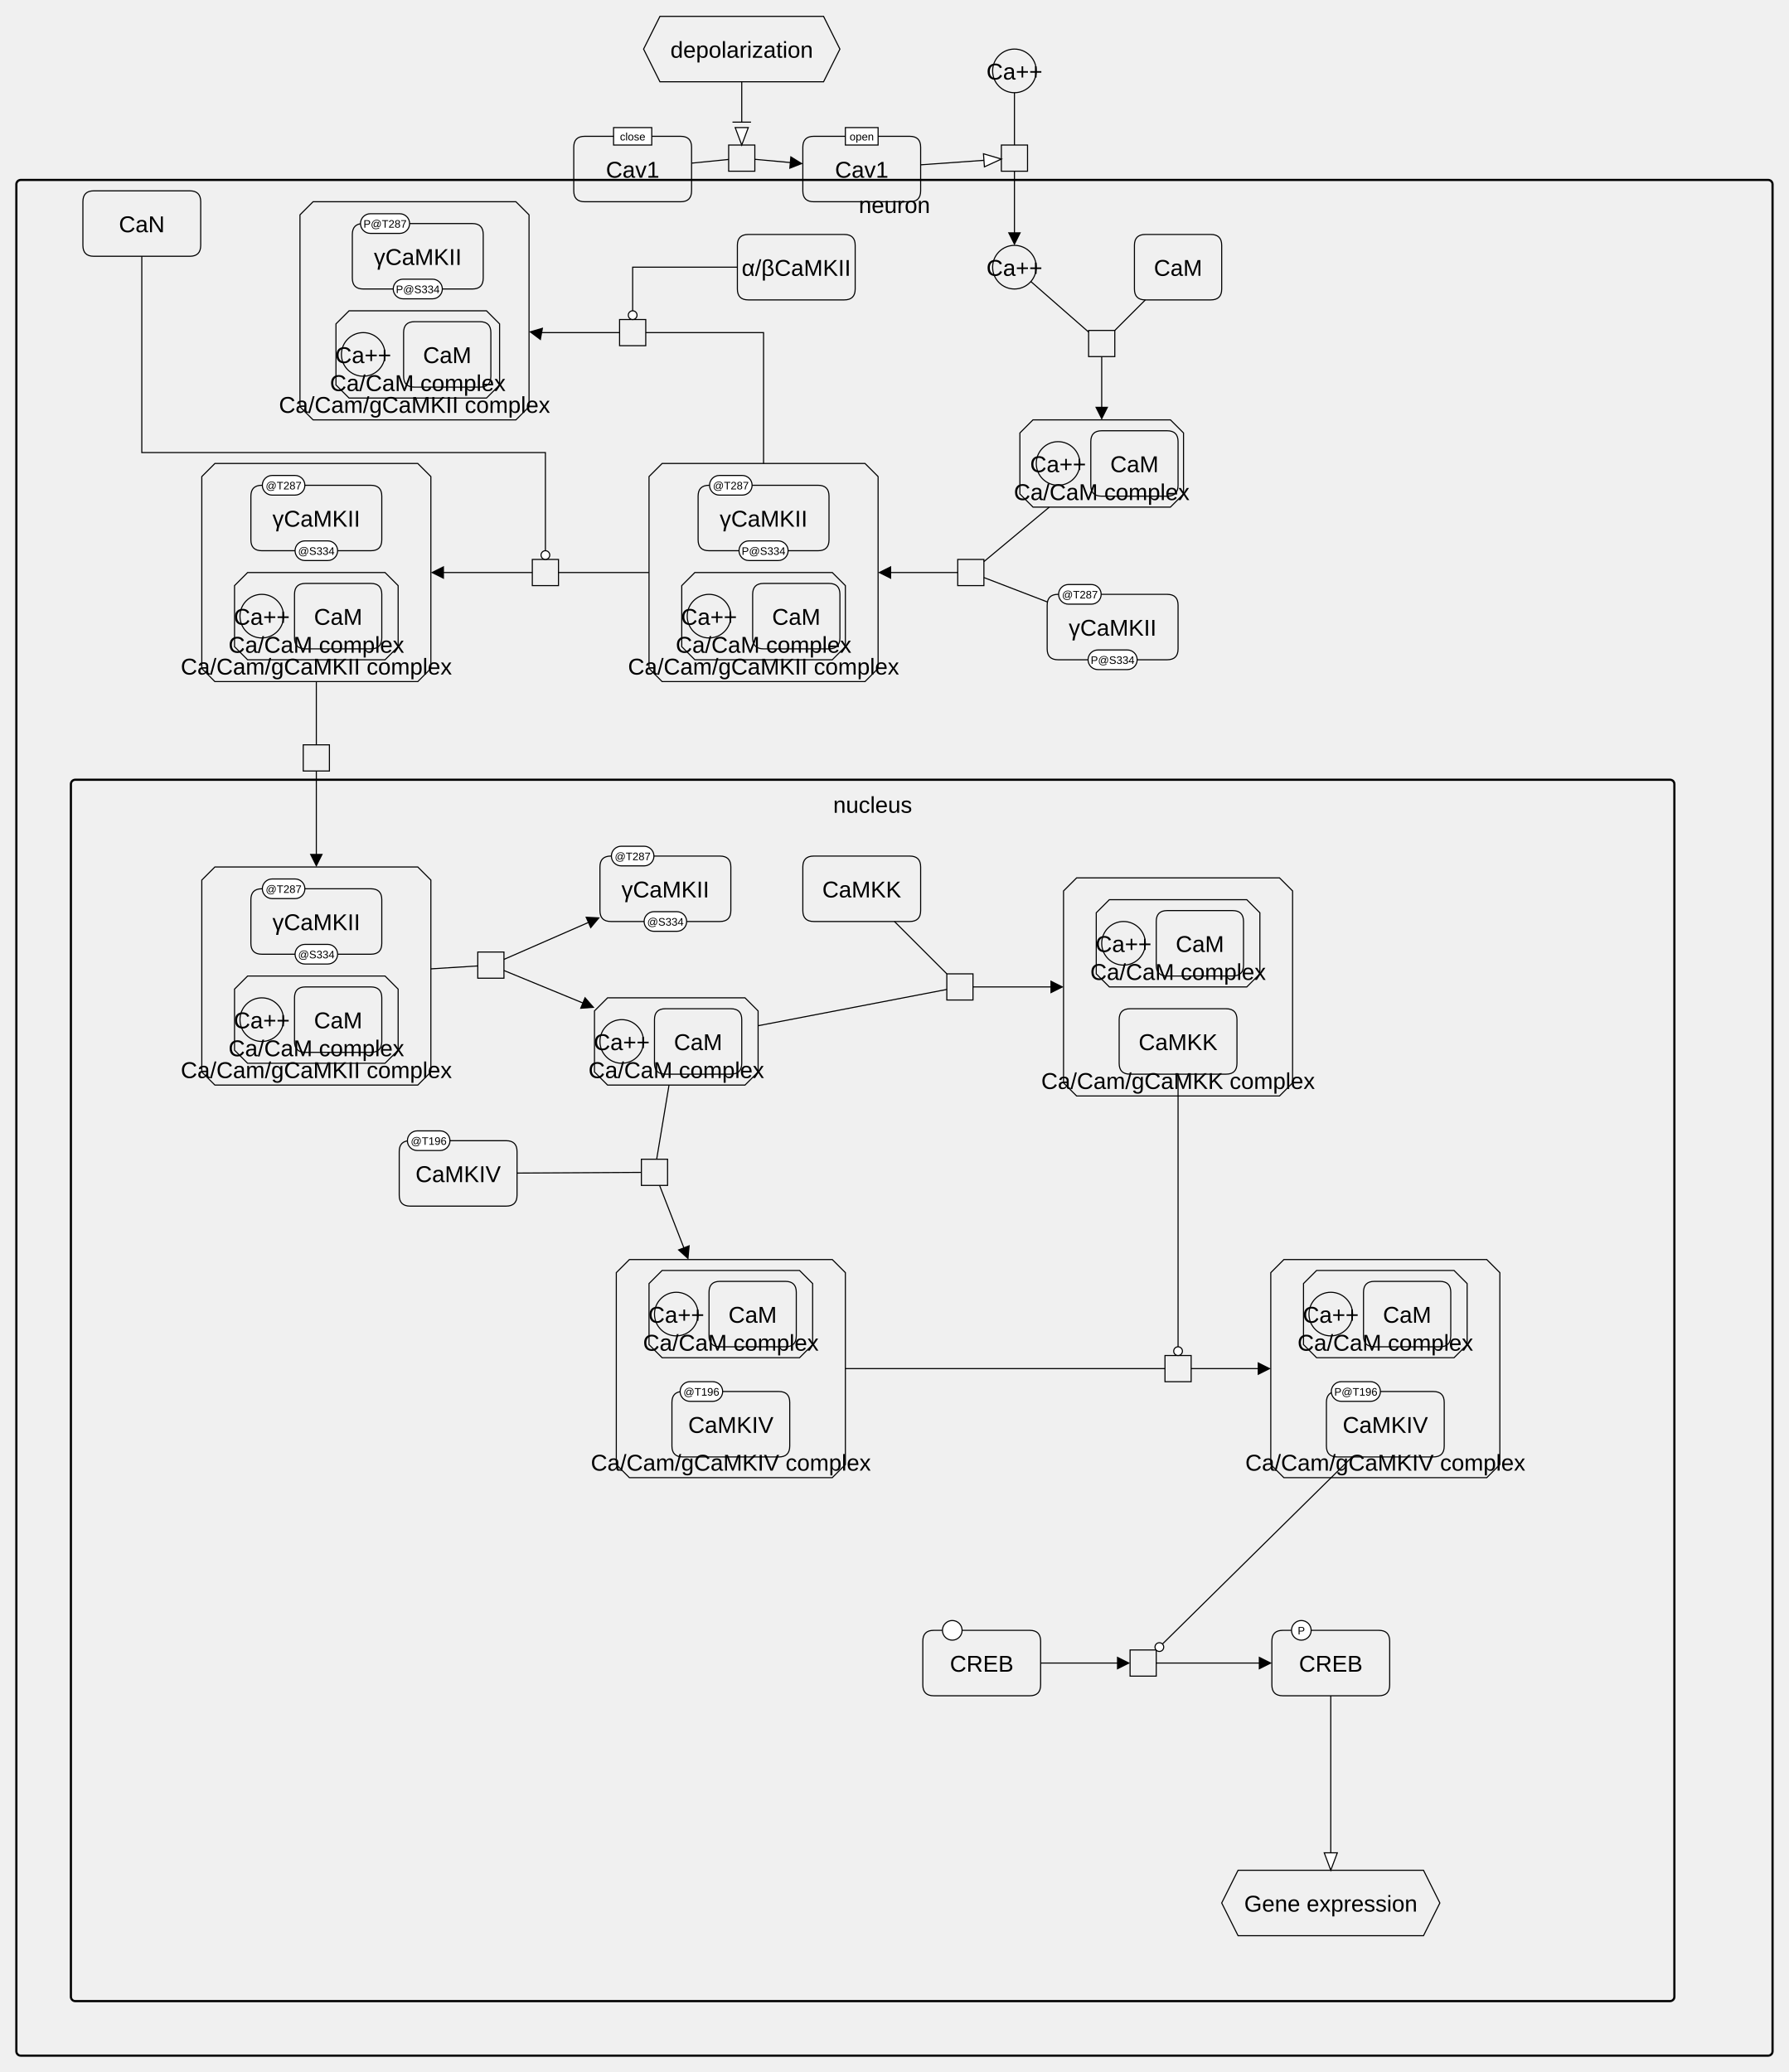
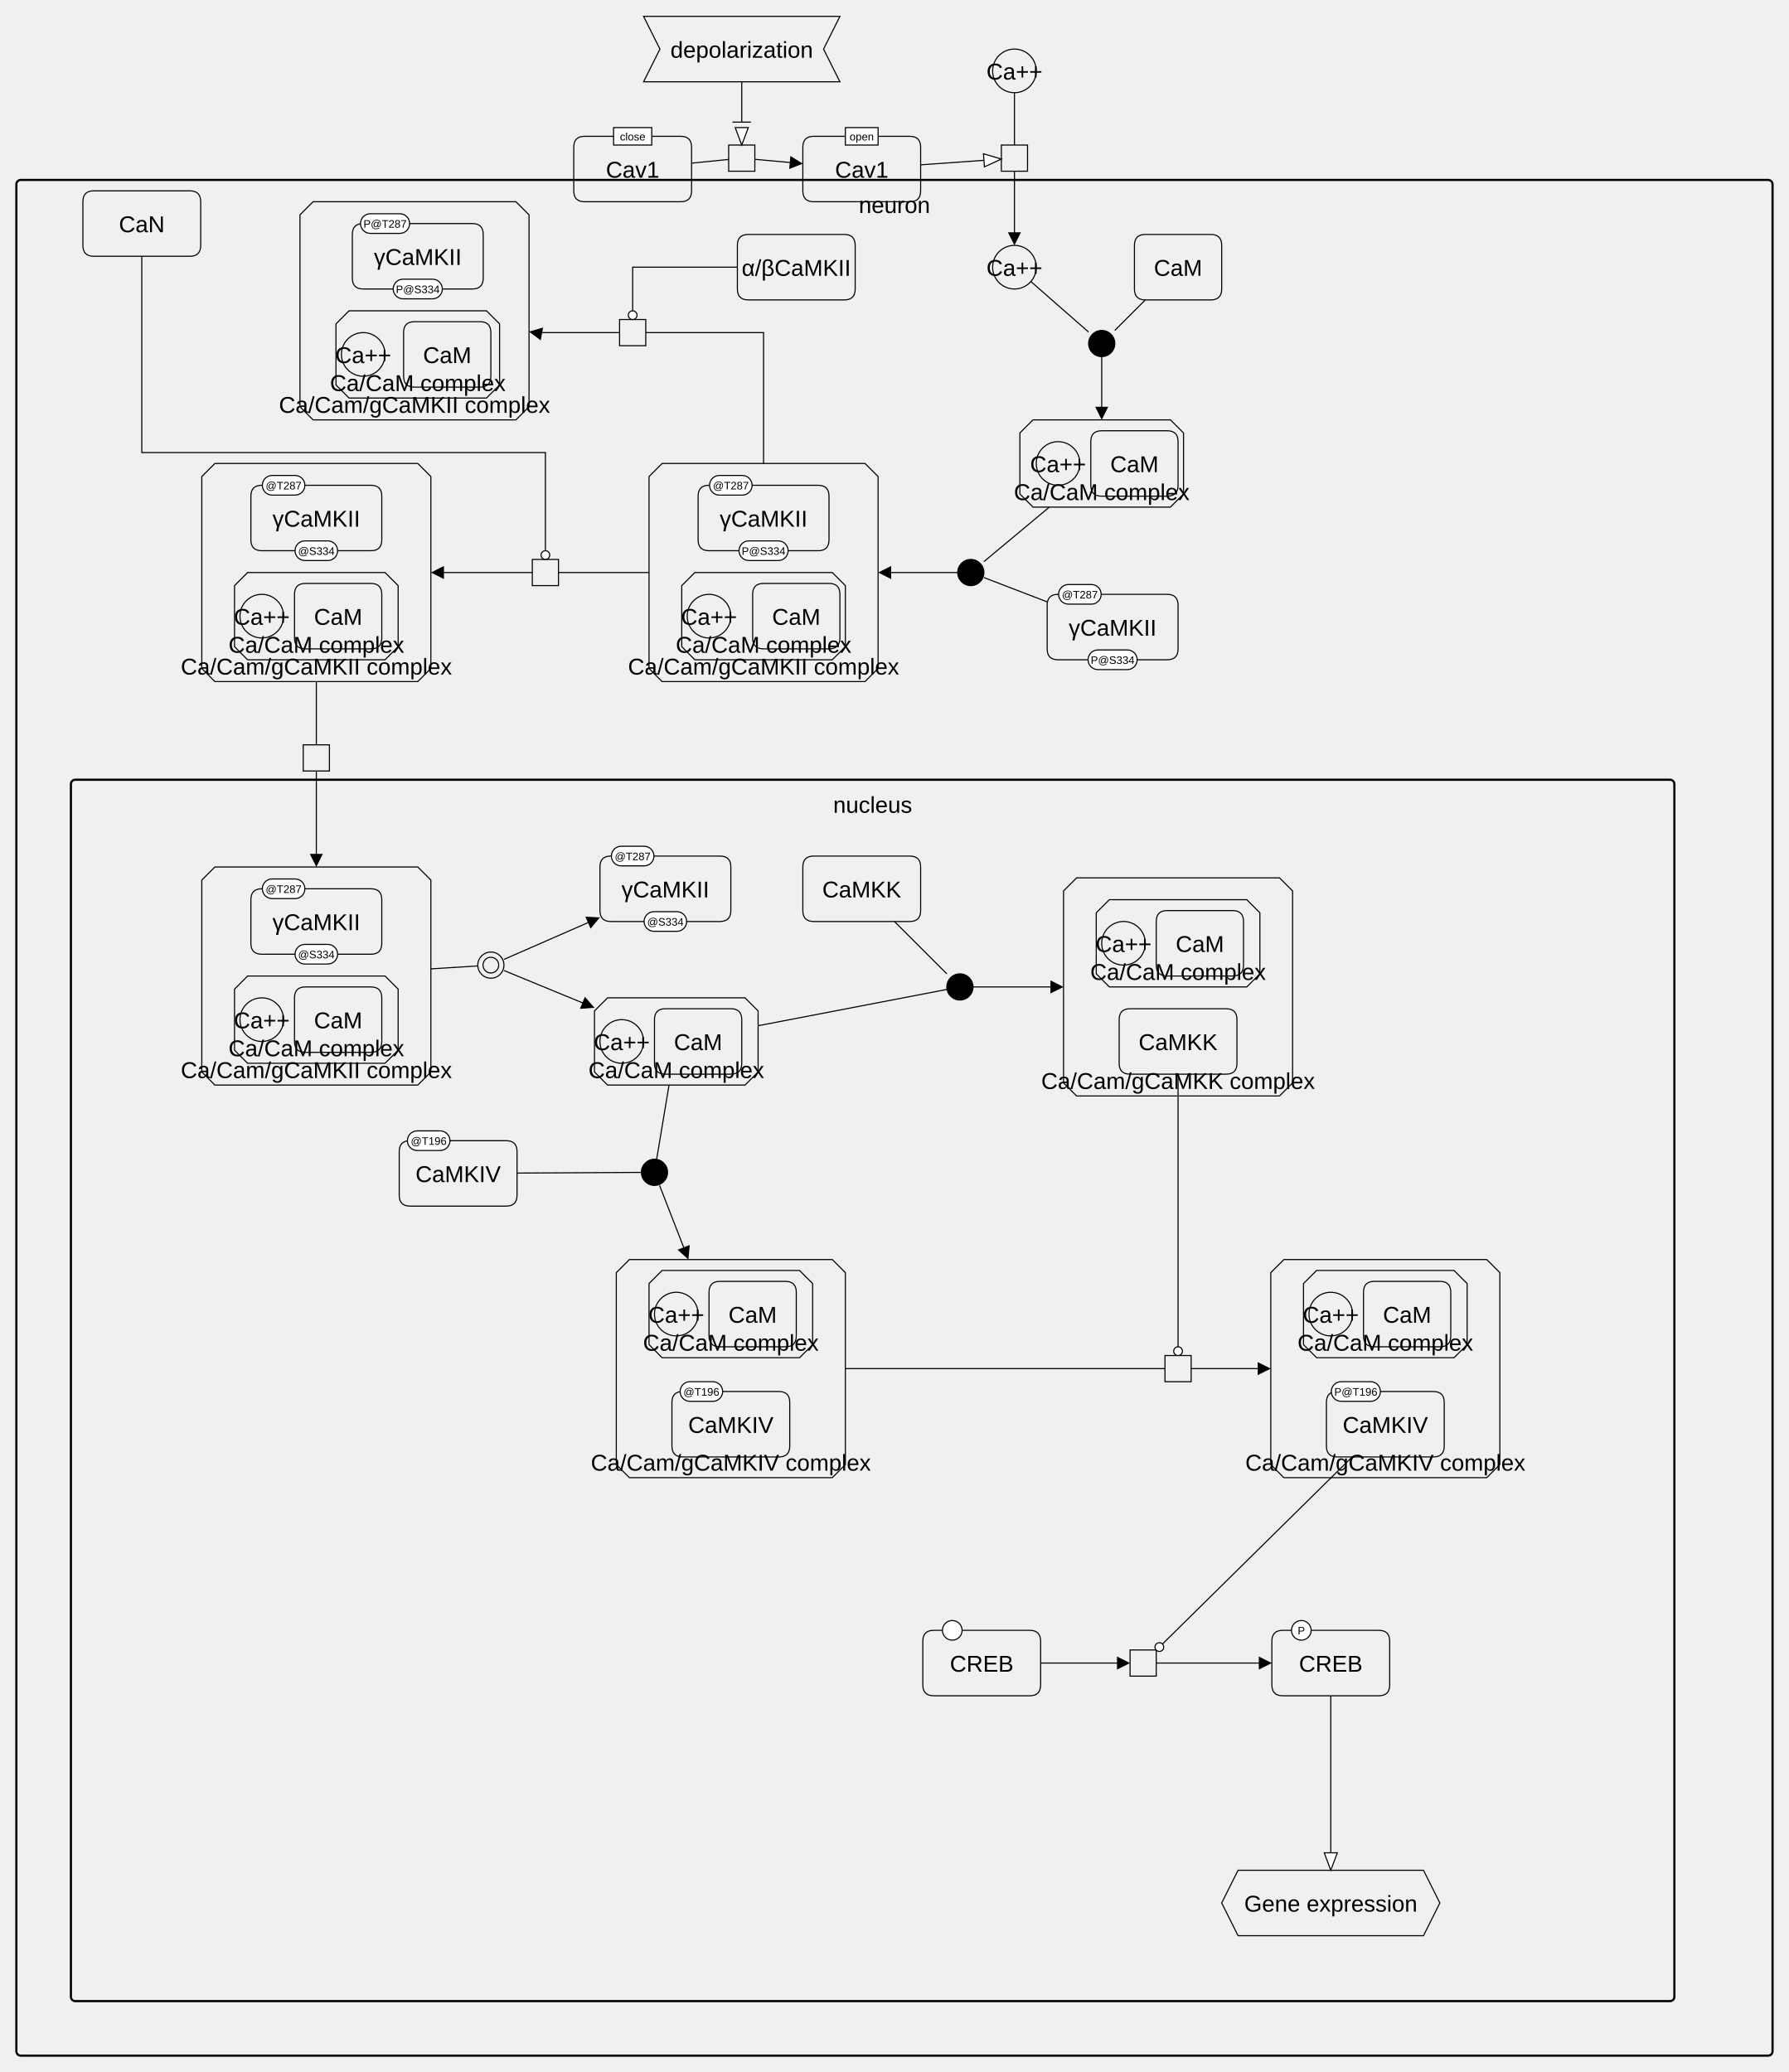
<svg xmlns="http://www.w3.org/2000/svg" width="1640" height="1900" viewBox="0 0 1640 1900" stroke-linecap="butt" stroke-miterlimit="10">
  <g transform="translate(-60,-15)">
    <path d="M75 184 C75 181.791 76.791 180 79 180 L1681 180 C1683.209 180 1685 181.791 1685 184 L1685 1896 C1685 1898.209 1683.209 1900 1681 1900 L79 1900 C76.791 1900 75 1898.209 75 1896 Z" fill="none" stroke="#000000" stroke-width="2" />
    <text x="880" y="210.312" text-anchor="middle" font-family="'Dialog', Arial, Helvetica, sans-serif" font-size="21" fill="#000000" class="t-page" stroke="none" xml:space="preserve">neuron</text>
    <path d="M970 260 C970 248.954 978.954 240 990 240 L990 240 C1001.046 240 1010 248.954 1010 260 L1010 260 C1010 271.046 1001.046 280 990 280 L990 280 C978.954 280 970 271.046 970 260 Z" fill="none" stroke="#000000" />
    <text x="990" y="267.937" text-anchor="middle" font-family="'Dialog', Arial, Helvetica, sans-serif" font-size="21" fill="#000000" class="t-page" stroke="none" xml:space="preserve">Ca++</text>
    <path d="M1100 240 Q1100 230 1110 230 L1170 230 Q1180 230 1180 240 L1180 280 Q1180 290 1170 290 L1110 290 Q1100 290 1100 280 Z" fill="none" stroke="#000000" />
    <text x="1140" y="267.937" text-anchor="middle" font-family="'Dialog', Arial, Helvetica, sans-serif" font-size="21" fill="#000000" class="t-page" stroke="none" xml:space="preserve">CaM</text>
    <path d="M1020 570 Q1020 560 1030 560 L1130 560 Q1140 560 1140 570 L1140 610 Q1140 620 1130 620 L1030 620 Q1020 620 1020 610 Z" fill="none" stroke="#000000" />
    <text x="1080" y="597.937" text-anchor="middle" font-family="'Dialog', Arial, Helvetica, sans-serif" font-size="21" fill="#000000" class="t-page" stroke="none" xml:space="preserve">γCaMKII</text>
    <path d="M1030.5 560 C1030.5 555.029 1034.529 551 1039.5 551 L1060.5 551 C1065.471 551 1069.5 555.029 1069.5 560 L1069.5 560 C1069.5 564.971 1065.471 569 1060.5 569 L1039.5 569 C1034.529 569 1030.5 564.971 1030.5 560 Z" fill="#FFFFFF" class="c-white" stroke="none" />
    <path d="M1030.5 560 C1030.5 555.029 1034.529 551 1039.5 551 L1060.5 551 C1065.471 551 1069.5 555.029 1069.5 560 L1069.5 560 C1069.5 564.971 1065.471 569 1060.5 569 L1039.5 569 C1034.529 569 1030.5 564.971 1030.5 560 Z" fill="none" stroke="#000000" />
    <text x="1050" y="563.779" text-anchor="middle" font-family="'Dialog', Arial, Helvetica, sans-serif" font-size="10" fill="#000000" class="t-white" stroke="none" xml:space="preserve">@T287</text>
    <path d="M1057.5 620 C1057.5 615.029 1061.529 611 1066.5 611 L1093.5 611 C1098.471 611 1102.5 615.029 1102.5 620 L1102.5 620 C1102.5 624.971 1098.471 629 1093.5 629 L1066.5 629 C1061.529 629 1057.5 624.971 1057.5 620 Z" fill="#FFFFFF" class="c-white" stroke="none" />
    <path d="M1057.5 620 C1057.5 615.029 1061.529 611 1066.5 611 L1093.5 611 C1098.471 611 1102.5 615.029 1102.5 620 L1102.5 620 C1102.5 624.971 1098.471 629 1093.5 629 L1066.5 629 C1061.529 629 1057.5 624.971 1057.5 620 Z" fill="none" stroke="#000000" />
    <text x="1080" y="623.779" text-anchor="middle" font-family="'Dialog', Arial, Helvetica, sans-serif" font-size="10" fill="#000000" class="t-white" stroke="none" xml:space="preserve">P@S334</text>
    <path d="M1007 400 L1133 400 L1145 412 L1145 468 L1133 480 L1007 480 L995 468 L995 412 Z" fill="none" stroke="#000000" />
    <text x="1070" y="473.562" text-anchor="middle" font-family="'Dialog', Arial, Helvetica, sans-serif" font-size="21" fill="#000000" class="t-page" stroke="none" xml:space="preserve">Ca/CaM complex</text>
    <path d="M1060 420 Q1060 410 1070 410 L1130 410 Q1140 410 1140 420 L1140 460 Q1140 470 1130 470 L1070 470 Q1060 470 1060 460 Z" fill="none" stroke="#000000" />
    <text x="1100" y="447.937" text-anchor="middle" font-family="'Dialog', Arial, Helvetica, sans-serif" font-size="21" fill="#000000" class="t-page" stroke="none" xml:space="preserve">CaM</text>
    <path d="M1010 440 C1010 428.954 1018.954 420 1030 420 L1030 420 C1041.046 420 1050 428.954 1050 440 L1050 440 C1050 451.046 1041.046 460 1030 460 L1030 460 C1018.954 460 1010 451.046 1010 440 Z" fill="none" stroke="#000000" />
    <text x="1030" y="447.937" text-anchor="middle" font-family="'Dialog', Arial, Helvetica, sans-serif" font-size="21" fill="#000000" class="t-page" stroke="none" xml:space="preserve">Ca++</text>
    <path d="M136 200 Q136 190 146 190 L234 190 Q244 190 244 200 L244 240 Q244 250 234 250 L146 250 Q136 250 136 240 Z" fill="none" stroke="#000000" />
    <text x="190" y="227.937" text-anchor="middle" font-family="'Dialog', Arial, Helvetica, sans-serif" font-size="21" fill="#000000" class="t-page" stroke="none" xml:space="preserve">CaN</text>
    <path d="M257 440 L443 440 L455 452 L455 628 L443 640 L257 640 L245 628 L245 452 Z" fill="none" stroke="#000000" />
    <text x="350" y="633.562" text-anchor="middle" font-family="'Dialog', Arial, Helvetica, sans-serif" font-size="21" fill="#000000" class="t-page" stroke="none" xml:space="preserve">Ca/Cam/gCaMKII complex</text>
    <path d="M290 470 Q290 460 300 460 L400 460 Q410 460 410 470 L410 510 Q410 520 400 520 L300 520 Q290 520 290 510 Z" fill="none" stroke="#000000" />
    <text x="350" y="497.937" text-anchor="middle" font-family="'Dialog', Arial, Helvetica, sans-serif" font-size="21" fill="#000000" class="t-page" stroke="none" xml:space="preserve">γCaMKII</text>
    <path d="M300.5 460 C300.5 455.029 304.529 451 309.5 451 L330.5 451 C335.471 451 339.5 455.029 339.5 460 L339.5 460 C339.5 464.971 335.471 469 330.5 469 L309.5 469 C304.529 469 300.5 464.971 300.5 460 Z" fill="#FFFFFF" class="c-white" stroke="none" />
    <path d="M300.5 460 C300.5 455.029 304.529 451 309.5 451 L330.5 451 C335.471 451 339.5 455.029 339.5 460 L339.5 460 C339.5 464.971 335.471 469 330.5 469 L309.5 469 C304.529 469 300.5 464.971 300.5 460 Z" fill="none" stroke="#000000" />
    <text x="320" y="463.779" text-anchor="middle" font-family="'Dialog', Arial, Helvetica, sans-serif" font-size="10" fill="#000000" class="t-white" stroke="none" xml:space="preserve">@T287</text>
    <path d="M330.5 520 C330.5 515.029 334.529 511 339.5 511 L360.5 511 C365.471 511 369.5 515.029 369.5 520 L369.5 520 C369.5 524.971 365.471 529 360.5 529 L339.5 529 C334.529 529 330.5 524.971 330.5 520 Z" fill="#FFFFFF" class="c-white" stroke="none" />
    <path d="M330.5 520 C330.5 515.029 334.529 511 339.5 511 L360.5 511 C365.471 511 369.5 515.029 369.5 520 L369.5 520 C369.5 524.971 365.471 529 360.5 529 L339.5 529 C334.529 529 330.5 524.971 330.5 520 Z" fill="none" stroke="#000000" />
    <text x="350" y="523.779" text-anchor="middle" font-family="'Dialog', Arial, Helvetica, sans-serif" font-size="10" fill="#000000" class="t-white" stroke="none" xml:space="preserve">@S334</text>
    <path d="M287 540 L413 540 L425 552 L425 608 L413 620 L287 620 L275 608 L275 552 Z" fill="none" stroke="#000000" />
    <text x="350" y="613.562" text-anchor="middle" font-family="'Dialog', Arial, Helvetica, sans-serif" font-size="21" fill="#000000" class="t-page" stroke="none" xml:space="preserve">Ca/CaM complex</text>
    <path d="M280 580 C280 568.954 288.954 560 300 560 L300 560 C311.046 560 320 568.954 320 580 L320 580 C320 591.046 311.046 600 300 600 L300 600 C288.954 600 280 591.046 280 580 Z" fill="none" stroke="#000000" />
    <text x="300" y="587.937" text-anchor="middle" font-family="'Dialog', Arial, Helvetica, sans-serif" font-size="21" fill="#000000" class="t-page" stroke="none" xml:space="preserve">Ca++</text>
    <path d="M330 560 Q330 550 340 550 L400 550 Q410 550 410 560 L410 600 Q410 610 400 610 L340 610 Q330 610 330 600 Z" fill="none" stroke="#000000" />
    <text x="370" y="587.937" text-anchor="middle" font-family="'Dialog', Arial, Helvetica, sans-serif" font-size="21" fill="#000000" class="t-page" stroke="none" xml:space="preserve">CaM</text>
    <path d="M667 440 L853 440 L865 452 L865 628 L853 640 L667 640 L655 628 L655 452 Z" fill="none" stroke="#000000" />
    <text x="760" y="633.562" text-anchor="middle" font-family="'Dialog', Arial, Helvetica, sans-serif" font-size="21" fill="#000000" class="t-page" stroke="none" xml:space="preserve">Ca/Cam/gCaMKII complex</text>
    <path d="M700 470 Q700 460 710 460 L810 460 Q820 460 820 470 L820 510 Q820 520 810 520 L710 520 Q700 520 700 510 Z" fill="none" stroke="#000000" />
    <text x="760" y="497.937" text-anchor="middle" font-family="'Dialog', Arial, Helvetica, sans-serif" font-size="21" fill="#000000" class="t-page" stroke="none" xml:space="preserve">γCaMKII</text>
    <path d="M710.5 460 C710.5 455.029 714.529 451 719.5 451 L740.5 451 C745.471 451 749.5 455.029 749.5 460 L749.5 460 C749.5 464.971 745.471 469 740.5 469 L719.5 469 C714.529 469 710.5 464.971 710.5 460 Z" fill="#FFFFFF" class="c-white" stroke="none" />
    <path d="M710.5 460 C710.5 455.029 714.529 451 719.5 451 L740.5 451 C745.471 451 749.5 455.029 749.5 460 L749.5 460 C749.5 464.971 745.471 469 740.5 469 L719.5 469 C714.529 469 710.5 464.971 710.5 460 Z" fill="none" stroke="#000000" />
    <text x="730" y="463.779" text-anchor="middle" font-family="'Dialog', Arial, Helvetica, sans-serif" font-size="10" fill="#000000" class="t-white" stroke="none" xml:space="preserve">@T287</text>
    <path d="M737.5 520 C737.5 515.029 741.529 511 746.5 511 L773.5 511 C778.471 511 782.5 515.029 782.5 520 L782.5 520 C782.5 524.971 778.471 529 773.5 529 L746.5 529 C741.529 529 737.5 524.971 737.5 520 Z" fill="#FFFFFF" class="c-white" stroke="none" />
    <path d="M737.5 520 C737.5 515.029 741.529 511 746.5 511 L773.5 511 C778.471 511 782.5 515.029 782.5 520 L782.5 520 C782.5 524.971 778.471 529 773.5 529 L746.5 529 C741.529 529 737.5 524.971 737.5 520 Z" fill="none" stroke="#000000" />
    <text x="760" y="523.779" text-anchor="middle" font-family="'Dialog', Arial, Helvetica, sans-serif" font-size="10" fill="#000000" class="t-white" stroke="none" xml:space="preserve">P@S334</text>
    <path d="M697 540 L823 540 L835 552 L835 608 L823 620 L697 620 L685 608 L685 552 Z" fill="none" stroke="#000000" />
    <text x="760" y="613.562" text-anchor="middle" font-family="'Dialog', Arial, Helvetica, sans-serif" font-size="21" fill="#000000" class="t-page" stroke="none" xml:space="preserve">Ca/CaM complex</text>
    <path d="M750 560 Q750 550 760 550 L820 550 Q830 550 830 560 L830 600 Q830 610 820 610 L760 610 Q750 610 750 600 Z" fill="none" stroke="#000000" />
    <text x="790" y="587.937" text-anchor="middle" font-family="'Dialog', Arial, Helvetica, sans-serif" font-size="21" fill="#000000" class="t-page" stroke="none" xml:space="preserve">CaM</text>
    <path d="M690 580 C690 568.954 698.954 560 710 560 L710 560 C721.046 560 730 568.954 730 580 L730 580 C730 591.046 721.046 600 710 600 L710 600 C698.954 600 690 591.046 690 580 Z" fill="none" stroke="#000000" />
    <text x="710" y="587.937" text-anchor="middle" font-family="'Dialog', Arial, Helvetica, sans-serif" font-size="21" fill="#000000" class="t-page" stroke="none" xml:space="preserve">Ca++</text>
    <path d="M347 200 L533 200 L545 212 L545 388 L533 400 L347 400 L335 388 L335 212 Z" fill="none" stroke="#000000" />
    <text x="440" y="393.562" text-anchor="middle" font-family="'Dialog', Arial, Helvetica, sans-serif" font-size="21" fill="#000000" class="t-page" stroke="none" xml:space="preserve">Ca/Cam/gCaMKII complex</text>
    <path d="M380 300 L506 300 L518 312 L518 368 L506 380 L380 380 L368 368 L368 312 Z" fill="none" stroke="#000000" />
    <text x="443" y="373.562" text-anchor="middle" font-family="'Dialog', Arial, Helvetica, sans-serif" font-size="21" fill="#000000" class="t-page" stroke="none" xml:space="preserve">Ca/CaM complex</text>
    <path d="M373 340 C373 328.954 381.954 320 393 320 L393 320 C404.046 320 413 328.954 413 340 L413 340 C413 351.046 404.046 360 393 360 L393 360 C381.954 360 373 351.046 373 340 Z" fill="none" stroke="#000000" />
    <text x="393" y="347.937" text-anchor="middle" font-family="'Dialog', Arial, Helvetica, sans-serif" font-size="21" fill="#000000" class="t-page" stroke="none" xml:space="preserve">Ca++</text>
    <path d="M430 320 Q430 310 440 310 L500 310 Q510 310 510 320 L510 360 Q510 370 500 370 L440 370 Q430 370 430 360 Z" fill="none" stroke="#000000" />
    <text x="470" y="347.937" text-anchor="middle" font-family="'Dialog', Arial, Helvetica, sans-serif" font-size="21" fill="#000000" class="t-page" stroke="none" xml:space="preserve">CaM</text>
    <path d="M383 230 Q383 220 393 220 L493 220 Q503 220 503 230 L503 270 Q503 280 493 280 L393 280 Q383 280 383 270 Z" fill="none" stroke="#000000" />
    <text x="443" y="257.937" text-anchor="middle" font-family="'Dialog', Arial, Helvetica, sans-serif" font-size="21" fill="#000000" class="t-page" stroke="none" xml:space="preserve">γCaMKII</text>
    <path d="M390.5 220 C390.5 215.029 394.529 211 399.5 211 L426.5 211 C431.471 211 435.5 215.029 435.5 220 L435.5 220 C435.5 224.971 431.471 229 426.5 229 L399.5 229 C394.529 229 390.5 224.971 390.5 220 Z" fill="#FFFFFF" class="c-white" stroke="none" />
    <path d="M390.5 220 C390.5 215.029 394.529 211 399.5 211 L426.5 211 C431.471 211 435.5 215.029 435.5 220 L435.5 220 C435.5 224.971 431.471 229 426.5 229 L399.5 229 C394.529 229 390.5 224.971 390.5 220 Z" fill="none" stroke="#000000" />
    <text x="413" y="223.78" text-anchor="middle" font-family="'Dialog', Arial, Helvetica, sans-serif" font-size="10" fill="#000000" class="t-white" stroke="none" xml:space="preserve">P@T287</text>
    <path d="M420.5 280 C420.5 275.029 424.529 271 429.5 271 L456.5 271 C461.471 271 465.5 275.029 465.5 280 L465.5 280 C465.5 284.971 461.471 289 456.5 289 L429.5 289 C424.529 289 420.5 284.971 420.5 280 Z" fill="#FFFFFF" class="c-white" stroke="none" />
    <path d="M420.5 280 C420.5 275.029 424.529 271 429.5 271 L456.5 271 C461.471 271 465.5 275.029 465.5 280 L465.5 280 C465.5 284.971 461.471 289 456.5 289 L429.5 289 C424.529 289 420.5 284.971 420.5 280 Z" fill="none" stroke="#000000" />
    <text x="443" y="283.779" text-anchor="middle" font-family="'Dialog', Arial, Helvetica, sans-serif" font-size="10" fill="#000000" class="t-white" stroke="none" xml:space="preserve">P@S334</text>
    <path d="M736 240 Q736 230 746 230 L834 230 Q844 230 844 240 L844 280 Q844 290 834 290 L746 290 Q736 290 736 280 Z" fill="none" stroke="#000000" />
    <text x="790" y="267.937" text-anchor="middle" font-family="'Dialog', Arial, Helvetica, sans-serif" font-size="21" fill="#000000" class="t-page" stroke="none" xml:space="preserve">α/βCaMKII</text>
    <path d="M125 734 C125 731.791 126.791 730 129 730 L1591 730 C1593.209 730 1595 731.791 1595 734 L1595 1846 C1595 1848.209 1593.209 1850 1591 1850 L129 1850 C126.791 1850 125 1848.209 125 1846 Z" fill="none" stroke="#000000" stroke-width="2" />
    <text x="860" y="760.312" text-anchor="middle" font-family="'Dialog', Arial, Helvetica, sans-serif" font-size="21" fill="#000000" class="t-page" stroke="none" xml:space="preserve">nucleus</text>
    <path d="M257 810 L443 810 L455 822 L455 998 L443 1010 L257 1010 L245 998 L245 822 Z" fill="none" stroke="#000000" />
    <text x="350" y="1003.562" text-anchor="middle" font-family="'Dialog', Arial, Helvetica, sans-serif" font-size="21" fill="#000000" class="t-page" stroke="none" xml:space="preserve">Ca/Cam/gCaMKII complex</text>
    <path d="M290 840 Q290 830 300 830 L400 830 Q410 830 410 840 L410 880 Q410 890 400 890 L300 890 Q290 890 290 880 Z" fill="none" stroke="#000000" />
    <text x="350" y="867.937" text-anchor="middle" font-family="'Dialog', Arial, Helvetica, sans-serif" font-size="21" fill="#000000" class="t-page" stroke="none" xml:space="preserve">γCaMKII</text>
    <path d="M300.5 830 C300.5 825.029 304.529 821 309.5 821 L330.5 821 C335.471 821 339.5 825.029 339.5 830 L339.5 830 C339.5 834.971 335.471 839 330.5 839 L309.5 839 C304.529 839 300.5 834.971 300.5 830 Z" fill="#FFFFFF" class="c-white" stroke="none" />
    <path d="M300.5 830 C300.5 825.029 304.529 821 309.5 821 L330.5 821 C335.471 821 339.5 825.029 339.5 830 L339.5 830 C339.5 834.971 335.471 839 330.5 839 L309.5 839 C304.529 839 300.5 834.971 300.5 830 Z" fill="none" stroke="#000000" />
    <text x="320" y="833.779" text-anchor="middle" font-family="'Dialog', Arial, Helvetica, sans-serif" font-size="10" fill="#000000" class="t-white" stroke="none" xml:space="preserve">@T287</text>
    <path d="M330.5 890 C330.5 885.029 334.529 881 339.5 881 L360.5 881 C365.471 881 369.5 885.029 369.5 890 L369.5 890 C369.5 894.971 365.471 899 360.5 899 L339.5 899 C334.529 899 330.5 894.971 330.5 890 Z" fill="#FFFFFF" class="c-white" stroke="none" />
    <path d="M330.5 890 C330.5 885.029 334.529 881 339.5 881 L360.5 881 C365.471 881 369.5 885.029 369.5 890 L369.5 890 C369.5 894.971 365.471 899 360.5 899 L339.5 899 C334.529 899 330.5 894.971 330.5 890 Z" fill="none" stroke="#000000" />
    <text x="350" y="893.779" text-anchor="middle" font-family="'Dialog', Arial, Helvetica, sans-serif" font-size="10" fill="#000000" class="t-white" stroke="none" xml:space="preserve">@S334</text>
    <path d="M287 910 L413 910 L425 922 L425 978 L413 990 L287 990 L275 978 L275 922 Z" fill="none" stroke="#000000" />
    <text x="350" y="983.562" text-anchor="middle" font-family="'Dialog', Arial, Helvetica, sans-serif" font-size="21" fill="#000000" class="t-page" stroke="none" xml:space="preserve">Ca/CaM complex</text>
    <path d="M280 950 C280 938.954 288.954 930 300 930 L300 930 C311.046 930 320 938.954 320 950 L320 950 C320 961.046 311.046 970 300 970 L300 970 C288.954 970 280 961.046 280 950 Z" fill="none" stroke="#000000" />
    <text x="300" y="957.937" text-anchor="middle" font-family="'Dialog', Arial, Helvetica, sans-serif" font-size="21" fill="#000000" class="t-page" stroke="none" xml:space="preserve">Ca++</text>
    <path d="M330 930 Q330 920 340 920 L400 920 Q410 920 410 930 L410 970 Q410 980 400 980 L340 980 Q330 980 330 970 Z" fill="none" stroke="#000000" />
    <text x="370" y="957.937" text-anchor="middle" font-family="'Dialog', Arial, Helvetica, sans-serif" font-size="21" fill="#000000" class="t-page" stroke="none" xml:space="preserve">CaM</text>
    <path d="M610 810 Q610 800 620 800 L720 800 Q730 800 730 810 L730 850 Q730 860 720 860 L620 860 Q610 860 610 850 Z" fill="none" stroke="#000000" />
    <text x="670" y="837.937" text-anchor="middle" font-family="'Dialog', Arial, Helvetica, sans-serif" font-size="21" fill="#000000" class="t-page" stroke="none" xml:space="preserve">γCaMKII</text>
    <path d="M620.5 800 C620.5 795.029 624.529 791 629.5 791 L650.5 791 C655.471 791 659.5 795.029 659.5 800 L659.5 800 C659.5 804.971 655.471 809 650.5 809 L629.5 809 C624.529 809 620.5 804.971 620.5 800 Z" fill="#FFFFFF" class="c-white" stroke="none" />
    <path d="M620.5 800 C620.5 795.029 624.529 791 629.5 791 L650.5 791 C655.471 791 659.5 795.029 659.5 800 L659.5 800 C659.5 804.971 655.471 809 650.5 809 L629.5 809 C624.529 809 620.5 804.971 620.5 800 Z" fill="none" stroke="#000000" />
    <text x="640" y="803.779" text-anchor="middle" font-family="'Dialog', Arial, Helvetica, sans-serif" font-size="10" fill="#000000" class="t-white" stroke="none" xml:space="preserve">@T287</text>
    <path d="M650.5 860 C650.5 855.029 654.529 851 659.5 851 L680.5 851 C685.471 851 689.5 855.029 689.5 860 L689.5 860 C689.5 864.971 685.471 869 680.5 869 L659.5 869 C654.529 869 650.5 864.971 650.5 860 Z" fill="#FFFFFF" class="c-white" stroke="none" />
    <path d="M650.5 860 C650.5 855.029 654.529 851 659.5 851 L680.5 851 C685.471 851 689.5 855.029 689.5 860 L689.5 860 C689.5 864.971 685.471 869 680.5 869 L659.5 869 C654.529 869 650.5 864.971 650.5 860 Z" fill="none" stroke="#000000" />
    <text x="670" y="863.779" text-anchor="middle" font-family="'Dialog', Arial, Helvetica, sans-serif" font-size="10" fill="#000000" class="t-white" stroke="none" xml:space="preserve">@S334</text>
    <path d="M796 810 Q796 800 806 800 L894 800 Q904 800 904 810 L904 850 Q904 860 894 860 L806 860 Q796 860 796 850 Z" fill="none" stroke="#000000" />
    <text x="850" y="837.937" text-anchor="middle" font-family="'Dialog', Arial, Helvetica, sans-serif" font-size="21" fill="#000000" class="t-page" stroke="none" xml:space="preserve">CaMKK</text>
    <path d="M1047 820 L1233 820 L1245 832 L1245 1008 L1233 1020 L1047 1020 L1035 1008 L1035 832 Z" fill="none" stroke="#000000" />
    <text x="1140" y="1013.562" text-anchor="middle" font-family="'Dialog', Arial, Helvetica, sans-serif" font-size="21" fill="#000000" class="t-page" stroke="none" xml:space="preserve">Ca/Cam/gCaMKK complex</text>
    <path d="M1077 840 L1203 840 L1215 852 L1215 908 L1203 920 L1077 920 L1065 908 L1065 852 Z" fill="none" stroke="#000000" />
    <text x="1140" y="913.562" text-anchor="middle" font-family="'Dialog', Arial, Helvetica, sans-serif" font-size="21" fill="#000000" class="t-page" stroke="none" xml:space="preserve">Ca/CaM complex</text>
    <path d="M1120 860 Q1120 850 1130 850 L1190 850 Q1200 850 1200 860 L1200 900 Q1200 910 1190 910 L1130 910 Q1120 910 1120 900 Z" fill="none" stroke="#000000" />
    <text x="1160" y="887.937" text-anchor="middle" font-family="'Dialog', Arial, Helvetica, sans-serif" font-size="21" fill="#000000" class="t-page" stroke="none" xml:space="preserve">CaM</text>
    <path d="M1070 880 C1070 868.954 1078.954 860 1090 860 L1090 860 C1101.046 860 1110 868.954 1110 880 L1110 880 C1110 891.046 1101.046 900 1090 900 L1090 900 C1078.954 900 1070 891.046 1070 880 Z" fill="none" stroke="#000000" />
    <text x="1090" y="887.937" text-anchor="middle" font-family="'Dialog', Arial, Helvetica, sans-serif" font-size="21" fill="#000000" class="t-page" stroke="none" xml:space="preserve">Ca++</text>
    <path d="M1086 950 Q1086 940 1096 940 L1184 940 Q1194 940 1194 950 L1194 990 Q1194 1000 1184 1000 L1096 1000 Q1086 1000 1086 990 Z" fill="none" stroke="#000000" />
    <text x="1140" y="977.937" text-anchor="middle" font-family="'Dialog', Arial, Helvetica, sans-serif" font-size="21" fill="#000000" class="t-page" stroke="none" xml:space="preserve">CaMKK</text>
    <path d="M617 930 L743 930 L755 942 L755 998 L743 1010 L617 1010 L605 998 L605 942 Z" fill="none" stroke="#000000" />
    <text x="680" y="1003.562" text-anchor="middle" font-family="'Dialog', Arial, Helvetica, sans-serif" font-size="21" fill="#000000" class="t-page" stroke="none" xml:space="preserve">Ca/CaM complex</text>
    <path d="M610 970 C610 958.954 618.954 950 630 950 L630 950 C641.046 950 650 958.954 650 970 L650 970 C650 981.046 641.046 990 630 990 L630 990 C618.954 990 610 981.046 610 970 Z" fill="none" stroke="#000000" />
    <text x="630" y="977.937" text-anchor="middle" font-family="'Dialog', Arial, Helvetica, sans-serif" font-size="21" fill="#000000" class="t-page" stroke="none" xml:space="preserve">Ca++</text>
    <path d="M660 950 Q660 940 670 940 L730 940 Q740 940 740 950 L740 990 Q740 1000 730 1000 L670 1000 Q660 1000 660 990 Z" fill="none" stroke="#000000" />
    <text x="700" y="977.937" text-anchor="middle" font-family="'Dialog', Arial, Helvetica, sans-serif" font-size="21" fill="#000000" class="t-page" stroke="none" xml:space="preserve">CaM</text>
    <path d="M426 1071 Q426 1061 436 1061 L524 1061 Q534 1061 534 1071 L534 1111 Q534 1121 524 1121 L436 1121 Q426 1121 426 1111 Z" fill="none" stroke="#000000" />
    <text x="480" y="1098.937" text-anchor="middle" font-family="'Dialog', Arial, Helvetica, sans-serif" font-size="21" fill="#000000" class="t-page" stroke="none" xml:space="preserve">CaMKIV</text>
    <path d="M433.5 1061 C433.5 1056.029 437.529 1052 442.5 1052 L463.5 1052 C468.471 1052 472.5 1056.029 472.5 1061 L472.5 1061 C472.5 1065.971 468.471 1070 463.5 1070 L442.5 1070 C437.529 1070 433.5 1065.971 433.5 1061 Z" fill="#FFFFFF" class="c-white" stroke="none" />
    <path d="M433.5 1061 C433.5 1056.029 437.529 1052 442.5 1052 L463.5 1052 C468.471 1052 472.5 1056.029 472.5 1061 L472.5 1061 C472.5 1065.971 468.471 1070 463.5 1070 L442.5 1070 C437.529 1070 433.5 1065.971 433.5 1061 Z" fill="none" stroke="#000000" />
    <text x="453" y="1064.78" text-anchor="middle" font-family="'Dialog', Arial, Helvetica, sans-serif" font-size="10" fill="#000000" class="t-white" stroke="none" xml:space="preserve">@T196</text>
    <path d="M906 1520 Q906 1510 916 1510 L1004 1510 Q1014 1510 1014 1520 L1014 1560 Q1014 1570 1004 1570 L916 1570 Q906 1570 906 1560 Z" fill="none" stroke="#000000" />
    <text x="960" y="1547.937" text-anchor="middle" font-family="'Dialog', Arial, Helvetica, sans-serif" font-size="21" fill="#000000" class="t-page" stroke="none" xml:space="preserve">CREB</text>
    <path d="M924 1510 C924 1505.029 928.029 1501 933 1501 L933 1501 C937.971 1501 942 1505.029 942 1510 L942 1510 C942 1514.971 937.971 1519 933 1519 L933 1519 C928.029 1519 924 1514.971 924 1510 Z" fill="#FFFFFF" class="c-white" stroke="none" />
    <path d="M924 1510 C924 1505.029 928.029 1501 933 1501 L933 1501 C937.971 1501 942 1505.029 942 1510 L942 1510 C942 1514.971 937.971 1519 933 1519 L933 1519 C928.029 1519 924 1514.971 924 1510 Z" fill="none" stroke="#000000" />
    <path d="M1226 1520 Q1226 1510 1236 1510 L1324 1510 Q1334 1510 1334 1520 L1334 1560 Q1334 1570 1324 1570 L1236 1570 Q1226 1570 1226 1560 Z" fill="none" stroke="#000000" />
    <text x="1280" y="1547.937" text-anchor="middle" font-family="'Dialog', Arial, Helvetica, sans-serif" font-size="21" fill="#000000" class="t-page" stroke="none" xml:space="preserve">CREB</text>
    <path d="M1244 1510 C1244 1505.029 1248.029 1501 1253 1501 L1253 1501 C1257.971 1501 1262 1505.029 1262 1510 L1262 1510 C1262 1514.971 1257.971 1519 1253 1519 L1253 1519 C1248.029 1519 1244 1514.971 1244 1510 Z" fill="#FFFFFF" class="c-white" stroke="none" />
    <path d="M1244 1510 C1244 1505.029 1248.029 1501 1253 1501 L1253 1501 C1257.971 1501 1262 1505.029 1262 1510 L1262 1510 C1262 1514.971 1257.971 1519 1253 1519 L1253 1519 C1248.029 1519 1244 1514.971 1244 1510 Z" fill="none" stroke="#000000" />
    <text x="1253" y="1513.78" text-anchor="middle" font-family="'Dialog', Arial, Helvetica, sans-serif" font-size="10" fill="#000000" class="t-white" stroke="none" xml:space="preserve">P</text>
    <path d="M637 1170 L823 1170 L835 1182 L835 1358 L823 1370 L637 1370 L625 1358 L625 1182 Z" fill="none" stroke="#000000" />
    <text x="730" y="1363.562" text-anchor="middle" font-family="'Dialog', Arial, Helvetica, sans-serif" font-size="21" fill="#000000" class="t-page" stroke="none" xml:space="preserve">Ca/Cam/gCaMKIV complex</text>
    <path d="M676 1301 Q676 1291 686 1291 L774 1291 Q784 1291 784 1301 L784 1341 Q784 1351 774 1351 L686 1351 Q676 1351 676 1341 Z" fill="none" stroke="#000000" />
    <text x="730" y="1328.937" text-anchor="middle" font-family="'Dialog', Arial, Helvetica, sans-serif" font-size="21" fill="#000000" class="t-page" stroke="none" xml:space="preserve">CaMKIV</text>
    <path d="M683.5 1291 C683.5 1286.029 687.529 1282 692.5 1282 L713.5 1282 C718.471 1282 722.5 1286.029 722.5 1291 L722.5 1291 C722.5 1295.971 718.471 1300 713.5 1300 L692.5 1300 C687.529 1300 683.5 1295.971 683.5 1291 Z" fill="#FFFFFF" class="c-white" stroke="none" />
    <path d="M683.5 1291 C683.5 1286.029 687.529 1282 692.5 1282 L713.5 1282 C718.471 1282 722.5 1286.029 722.5 1291 L722.5 1291 C722.5 1295.971 718.471 1300 713.5 1300 L692.5 1300 C687.529 1300 683.5 1295.971 683.5 1291 Z" fill="none" stroke="#000000" />
    <text x="703" y="1294.78" text-anchor="middle" font-family="'Dialog', Arial, Helvetica, sans-serif" font-size="10" fill="#000000" class="t-white" stroke="none" xml:space="preserve">@T196</text>
    <path d="M667 1180 L793 1180 L805 1192 L805 1248 L793 1260 L667 1260 L655 1248 L655 1192 Z" fill="none" stroke="#000000" />
    <text x="730" y="1253.562" text-anchor="middle" font-family="'Dialog', Arial, Helvetica, sans-serif" font-size="21" fill="#000000" class="t-page" stroke="none" xml:space="preserve">Ca/CaM complex</text>
    <path d="M660 1220 C660 1208.954 668.954 1200 680 1200 L680 1200 C691.046 1200 700 1208.954 700 1220 L700 1220 C700 1231.046 691.046 1240 680 1240 L680 1240 C668.954 1240 660 1231.046 660 1220 Z" fill="none" stroke="#000000" />
    <text x="680" y="1227.937" text-anchor="middle" font-family="'Dialog', Arial, Helvetica, sans-serif" font-size="21" fill="#000000" class="t-page" stroke="none" xml:space="preserve">Ca++</text>
    <path d="M710 1200 Q710 1190 720 1190 L780 1190 Q790 1190 790 1200 L790 1240 Q790 1250 780 1250 L720 1250 Q710 1250 710 1240 Z" fill="none" stroke="#000000" />
    <text x="750" y="1227.937" text-anchor="middle" font-family="'Dialog', Arial, Helvetica, sans-serif" font-size="21" fill="#000000" class="t-page" stroke="none" xml:space="preserve">CaM</text>
    <path d="M1237 1170 L1423 1170 L1435 1182 L1435 1358 L1423 1370 L1237 1370 L1225 1358 L1225 1182 Z" fill="none" stroke="#000000" />
    <text x="1330" y="1363.562" text-anchor="middle" font-family="'Dialog', Arial, Helvetica, sans-serif" font-size="21" fill="#000000" class="t-page" stroke="none" xml:space="preserve">Ca/Cam/gCaMKIV complex</text>
    <path d="M1276 1301 Q1276 1291 1286 1291 L1374 1291 Q1384 1291 1384 1301 L1384 1341 Q1384 1351 1374 1351 L1286 1351 Q1276 1351 1276 1341 Z" fill="none" stroke="#000000" />
    <text x="1330" y="1328.937" text-anchor="middle" font-family="'Dialog', Arial, Helvetica, sans-serif" font-size="21" fill="#000000" class="t-page" stroke="none" xml:space="preserve">CaMKIV</text>
    <path d="M1280.5 1291 C1280.5 1286.029 1284.529 1282 1289.5 1282 L1316.5 1282 C1321.471 1282 1325.5 1286.029 1325.5 1291 L1325.5 1291 C1325.5 1295.971 1321.471 1300 1316.5 1300 L1289.5 1300 C1284.529 1300 1280.5 1295.971 1280.5 1291 Z" fill="#FFFFFF" class="c-white" stroke="none" />
    <path d="M1280.5 1291 C1280.5 1286.029 1284.529 1282 1289.5 1282 L1316.5 1282 C1321.471 1282 1325.5 1286.029 1325.5 1291 L1325.5 1291 C1325.5 1295.971 1321.471 1300 1316.5 1300 L1289.5 1300 C1284.529 1300 1280.5 1295.971 1280.5 1291 Z" fill="none" stroke="#000000" />
    <text x="1303" y="1294.78" text-anchor="middle" font-family="'Dialog', Arial, Helvetica, sans-serif" font-size="10" fill="#000000" class="t-white" stroke="none" xml:space="preserve">P@T196</text>
    <path d="M1267 1180 L1393 1180 L1405 1192 L1405 1248 L1393 1260 L1267 1260 L1255 1248 L1255 1192 Z" fill="none" stroke="#000000" />
    <text x="1330" y="1253.562" text-anchor="middle" font-family="'Dialog', Arial, Helvetica, sans-serif" font-size="21" fill="#000000" class="t-page" stroke="none" xml:space="preserve">Ca/CaM complex</text>
    <path d="M1260 1220 C1260 1208.954 1268.954 1200 1280 1200 L1280 1200 C1291.046 1200 1300 1208.954 1300 1220 L1300 1220 C1300 1231.046 1291.046 1240 1280 1240 L1280 1240 C1268.954 1240 1260 1231.046 1260 1220 Z" fill="none" stroke="#000000" />
    <text x="1280" y="1227.937" text-anchor="middle" font-family="'Dialog', Arial, Helvetica, sans-serif" font-size="21" fill="#000000" class="t-page" stroke="none" xml:space="preserve">Ca++</text>
    <path d="M1310 1200 Q1310 1190 1320 1190 L1380 1190 Q1390 1190 1390 1200 L1390 1240 Q1390 1250 1380 1250 L1320 1250 Q1310 1250 1310 1240 Z" fill="none" stroke="#000000" />
    <text x="1350" y="1227.937" text-anchor="middle" font-family="'Dialog', Arial, Helvetica, sans-serif" font-size="21" fill="#000000" class="t-page" stroke="none" xml:space="preserve">CaM</text>
    <path d="M586 150 Q586 140 596 140 L684 140 Q694 140 694 150 L694 190 Q694 200 684 200 L596 200 Q586 200 586 190 Z" fill="none" stroke="#000000" />
    <text x="640" y="177.937" text-anchor="middle" font-family="'Dialog', Arial, Helvetica, sans-serif" font-size="21" fill="#000000" class="t-page" stroke="none" xml:space="preserve">Cav1</text>
    <path d="M622.5 132 L657.5 132 L657.5 148 L622.5 148 Z" fill="#FFFFFF" class="c-white" stroke="none" />
    <path d="M622.5 132 L657.5 132 L657.5 148 L622.5 148 Z" fill="none" stroke="#000000" />
    <text x="640" y="143.78" text-anchor="middle" font-family="'Dialog', Arial, Helvetica, sans-serif" font-size="10" fill="#000000" class="t-white" stroke="none" xml:space="preserve">close</text>
-     <path d="M665 30 L815 30 L830 60 L815 90 L665 90 L650 60 Z" fill="none" stroke="#000000" />
+     <path d="M650 30 L830 30 L815 60 L830 90 L650 90 L665 60 Z" fill="none" stroke="#000000" />
    <text x="740" y="67.937" text-anchor="middle" font-family="'Dialog', Arial, Helvetica, sans-serif" font-size="21" fill="#000000" class="t-page" stroke="none" xml:space="preserve">depolarization</text>
    <path d="M728 148 L752 148 L752 172 L728 172 Z" fill="none" stroke="#000000" />
    <path d="M970 80 C970 68.954 978.954 60 990 60 L990 60 C1001.046 60 1010 68.954 1010 80 L1010 80 C1010 91.046 1001.046 100 990 100 L990 100 C978.954 100 970 91.046 970 80 Z" fill="none" stroke="#000000" />
    <text x="990" y="87.937" text-anchor="middle" font-family="'Dialog', Arial, Helvetica, sans-serif" font-size="21" fill="#000000" class="t-page" stroke="none" xml:space="preserve">Ca++</text>
-     <path d="M1058 318 L1082 318 L1082 342 L1058 342 Z" fill="none" stroke="#000000" />
-     <path d="M938 528 L962 528 L962 552 L938 552 Z" fill="none" stroke="#000000" />
+     <g class="sbgn-association">
+       <path d="M1058 330 C1058 323.372 1063.372 318 1070 318 L1070 318 C1076.628 318 1082 323.372 1082 330 L1082 330 C1082 336.628 1076.628 342 1070 342 L1070 342 C1063.372 342 1058 336.628 1058 330 Z" fill="#000000" stroke="none" />
+       <path d="M1058 330 C1058 323.372 1063.372 318 1070 318 L1070 318 C1076.628 318 1082 323.372 1082 330 L1082 330 C1082 336.628 1076.628 342 1070 342 L1070 342 C1063.372 342 1058 336.628 1058 330 Z" fill="none" stroke="#000000" />
+     </g>
+     <g class="sbgn-generic" display="none">
+       <path d="M1058 318 L1082 318 L1082 342 L1058 342 Z" fill="none" stroke="#000000" />
+     </g>
+     <g class="sbgn-association">
+       <path d="M938 540 C938 533.372 943.372 528 950 528 L950 528 C956.628 528 962 533.372 962 540 L962 540 C962 546.628 956.628 552 950 552 L950 552 C943.372 552 938 546.628 938 540 Z" fill="#000000" stroke="none" />
+       <path d="M938 540 C938 533.372 943.372 528 950 528 L950 528 C956.628 528 962 533.372 962 540 L962 540 C962 546.628 956.628 552 950 552 L950 552 C943.372 552 938 546.628 938 540 Z" fill="none" stroke="#000000" />
+     </g>
+     <g class="sbgn-generic" display="none">
+       <path d="M938 528 L962 528 L962 552 L938 552 Z" fill="none" stroke="#000000" />
+     </g>
    <path d="M548 528 L572 528 L572 552 L548 552 Z" fill="none" stroke="#000000" />
    <path d="M338 698 L362 698 L362 722 L338 722 Z" fill="none" stroke="#000000" />
-     <path d="M498 888 L522 888 L522 912 L498 912 Z" fill="none" stroke="#000000" />
-     <path d="M928 908 L952 908 L952 932 L928 932 Z" fill="none" stroke="#000000" />
-     <path d="M648 1078 L672 1078 L672 1102 L648 1102 Z" fill="none" stroke="#000000" />
+     <g class="sbgn-dissociation">
+       <path d="M498 900 C498 893.372 503.372 888 510 888 L510 888 C516.628 888 522 893.372 522 900 L522 900 C522 906.628 516.628 912 510 912 L510 912 C503.372 912 498 906.628 498 900 Z" fill="none" stroke="#000000" />
+       <path d="M502.8 900 C502.8 896.023 506.023 892.8 510 892.8 L510 892.8 C513.977 892.8 517.2 896.023 517.2 900 L517.2 900 C517.2 903.977 513.977 907.2 510 907.2 L510 907.2 C506.023 907.2 502.8 903.977 502.8 900 Z" fill="none" stroke="#000000" />
+     </g>
+     <g class="sbgn-generic" display="none">
+       <path d="M498 888 L522 888 L522 912 L498 912 Z" fill="none" stroke="#000000" />
+     </g>
+     <g class="sbgn-association">
+       <path d="M928 920 C928 913.372 933.372 908 940 908 L940 908 C946.628 908 952 913.372 952 920 L952 920 C952 926.628 946.628 932 940 932 L940 932 C933.372 932 928 926.628 928 920 Z" fill="#000000" stroke="none" />
+       <path d="M928 920 C928 913.372 933.372 908 940 908 L940 908 C946.628 908 952 913.372 952 920 L952 920 C952 926.628 946.628 932 940 932 L940 932 C933.372 932 928 926.628 928 920 Z" fill="none" stroke="#000000" />
+     </g>
+     <g class="sbgn-generic" display="none">
+       <path d="M928 908 L952 908 L952 932 L928 932 Z" fill="none" stroke="#000000" />
+     </g>
+     <g class="sbgn-association">
+       <path d="M648 1090 C648 1083.372 653.372 1078 660 1078 L660 1078 C666.628 1078 672 1083.372 672 1090 L672 1090 C672 1096.628 666.628 1102 660 1102 L660 1102 C653.372 1102 648 1096.628 648 1090 Z" fill="#000000" stroke="none" />
+       <path d="M648 1090 C648 1083.372 653.372 1078 660 1078 L660 1078 C666.628 1078 672 1083.372 672 1090 L672 1090 C672 1096.628 666.628 1102 660 1102 L660 1102 C653.372 1102 648 1096.628 648 1090 Z" fill="none" stroke="#000000" />
+     </g>
+     <g class="sbgn-generic" display="none">
+       <path d="M648 1078 L672 1078 L672 1102 L648 1102 Z" fill="none" stroke="#000000" />
+     </g>
    <path d="M1096 1528 L1120 1528 L1120 1552 L1096 1552 Z" fill="none" stroke="#000000" />
    <path d="M1195 1730 L1365 1730 L1380 1760 L1365 1790 L1195 1790 L1180 1760 Z" fill="none" stroke="#000000" />
    <text x="1280" y="1767.937" text-anchor="middle" font-family="'Dialog', Arial, Helvetica, sans-serif" font-size="21" fill="#000000" class="t-page" stroke="none" xml:space="preserve">Gene expression</text>
    <path d="M628 308 L652 308 L652 332 L628 332 Z" fill="none" stroke="#000000" />
    <path d="M1128 1258 L1152 1258 L1152 1282 L1128 1282 Z" fill="none" stroke="#000000" />
    <path d="M796 150 Q796 140 806 140 L894 140 Q904 140 904 150 L904 190 Q904 200 894 200 L806 200 Q796 200 796 190 Z" fill="none" stroke="#000000" />
    <text x="850" y="177.937" text-anchor="middle" font-family="'Dialog', Arial, Helvetica, sans-serif" font-size="21" fill="#000000" class="t-page" stroke="none" xml:space="preserve">Cav1</text>
    <path d="M835 132 L865 132 L865 148 L835 148 Z" fill="#FFFFFF" class="c-white" stroke="none" />
    <path d="M835 132 L865 132 L865 148 L835 148 Z" fill="none" stroke="#000000" />
    <text x="850" y="143.78" text-anchor="middle" font-family="'Dialog', Arial, Helvetica, sans-serif" font-size="10" fill="#000000" class="t-white" stroke="none" xml:space="preserve">open</text>
    <path d="M978 148 L1002 148 L1002 172 L978 172 Z" fill="none" stroke="#000000" />
    <path d="M694 164.6 L728 161.2" fill="none" stroke="#000000" />
    <path d="M752 161.091 L785.045 164.095" fill="none" stroke="#000000" />
    <path d="M796 165.091 L783.506 169.98 L784.592 158.029 Z" fill="#000000" stroke="none" />
    <path d="M740 90 L740 127" fill="none" stroke="#000000" />
    <path d="M740 148 L734 132 L746 132 Z" fill="white" class="c-white" stroke="#000000" />
    <path d="M748 127 L732 127" fill="none" stroke="#000000" stroke-linecap="square" />
    <path d="M990 100 L990 148" fill="none" stroke="#000000" />
    <path d="M990 172 L990 229" fill="none" stroke="#000000" />
    <path d="M990 240 L984 228 L996 228 Z" fill="#000000" stroke="none" />
    <path d="M1004.989 273.116 L1058 319.5" fill="none" stroke="#000000" />
    <path d="M1110 290 L1082 318" fill="none" stroke="#000000" />
    <path d="M1070 342 L1070 389" fill="none" stroke="#000000" />
    <path d="M1070 400 L1064 388 L1076 388 Z" fill="#000000" stroke="none" />
    <path d="M1020.299 567.038 L962 544.615" fill="none" stroke="#000000" />
    <path d="M1022 480 L962 530" fill="none" stroke="#000000" />
    <path d="M938 540 L876 540" fill="none" stroke="#000000" />
    <path d="M865 540 L877 534 L877 546 Z" fill="#000000" stroke="none" />
    <path d="M548 540 L466 540" fill="none" stroke="#000000" />
    <path d="M455 540 L467 534 L467 546 Z" fill="#000000" stroke="none" />
    <path d="M655 540 L572 540" fill="none" stroke="#000000" />
    <path d="M190 250 L190 430 L560 430 L560 520" fill="none" stroke="#000000" />
    <circle cx="560" cy="524" r="4" fill="white" class="c-white" stroke="#000000" />
    <path d="M350 640 L350 698" fill="none" stroke="#000000" />
    <path d="M350 722 L350 799" fill="none" stroke="#000000" />
    <path d="M350 810 L344 798 L356 798 Z" fill="#000000" stroke="none" />
    <path d="M455 903.438 L498 900.75" fill="none" stroke="#000000" />
    <path d="M522 894.75 L599.922 860.659" fill="none" stroke="#000000" />
    <path d="M610 856.25 L601.411 866.557 L596.601 855.563 Z" fill="#000000" stroke="none" />
    <path d="M522 904.941 L594.828 934.929" fill="none" stroke="#000000" />
    <path d="M605 939.118 L591.619 940.097 L596.188 929.001 Z" fill="#000000" stroke="none" />
    <path d="M880 860 L928 908" fill="none" stroke="#000000" />
    <path d="M755 955.577 L928 922.308" fill="none" stroke="#000000" />
    <path d="M952 920 L1024 920" fill="none" stroke="#000000" />
    <path d="M1035 920 L1023 926 L1023 914 Z" fill="#000000" stroke="none" />
    <path d="M673.333 1010 L662 1078" fill="none" stroke="#000000" />
    <path d="M534 1090.7 L648 1090.067" fill="none" stroke="#000000" />
    <path d="M664.667 1102 L687.124 1159.748" fill="none" stroke="#000000" />
    <path d="M691.111 1170 L681.17 1160.991 L692.354 1156.641 Z" fill="#000000" stroke="none" />
    <path d="M1140 1000 L1140 1250" fill="none" stroke="#000000" />
    <circle cx="1140" cy="1254" r="4" fill="white" class="c-white" stroke="#000000" />
    <path d="M1014 1540 L1085 1540" fill="none" stroke="#000000" />
    <path d="M1096 1540 L1084 1546 L1084 1534 Z" fill="#000000" stroke="none" />
    <path d="M1120 1540 L1215 1540" fill="none" stroke="#000000" />
    <path d="M1226 1540 L1214 1546 L1214 1534 Z" fill="#000000" stroke="none" />
    <path d="M1299.589 1351 L1125.695 1522.544" fill="none" stroke="#000000" />
    <circle cx="1122.848" cy="1525.353" r="4" fill="white" class="c-white" stroke="#000000" />
    <path d="M1280 1570 L1280 1715" fill="none" stroke="#000000" />
    <path d="M1280 1730 L1274 1714 L1286 1714 Z" fill="white" class="c-white" stroke="#000000" />
    <path d="M760 440 L760 320 L652 320" fill="none" stroke="#000000" />
    <path d="M628 320 L550 320 L555.823 321.059" fill="none" stroke="#000000" />
    <path d="M545 319.091 L557.88 315.334 L555.733 327.141 Z" fill="#000000" stroke="none" />
    <path d="M736 260 L640 260 L640 300" fill="none" stroke="#000000" />
    <circle cx="640" cy="304" r="4" fill="white" class="c-white" stroke="#000000" />
    <path d="M835 1270 L1128 1270" fill="none" stroke="#000000" />
    <path d="M1152 1270 L1214 1270" fill="none" stroke="#000000" />
    <path d="M1225 1270 L1213 1276 L1213 1264 Z" fill="#000000" stroke="none" />
    <path d="M904 166.143 L963.038 161.926" fill="none" stroke="#000000" />
    <path d="M978 160.857 L962.468 167.982 L961.613 156.012 Z" fill="white" class="c-white" stroke="#000000" />
  </g>
</svg>
